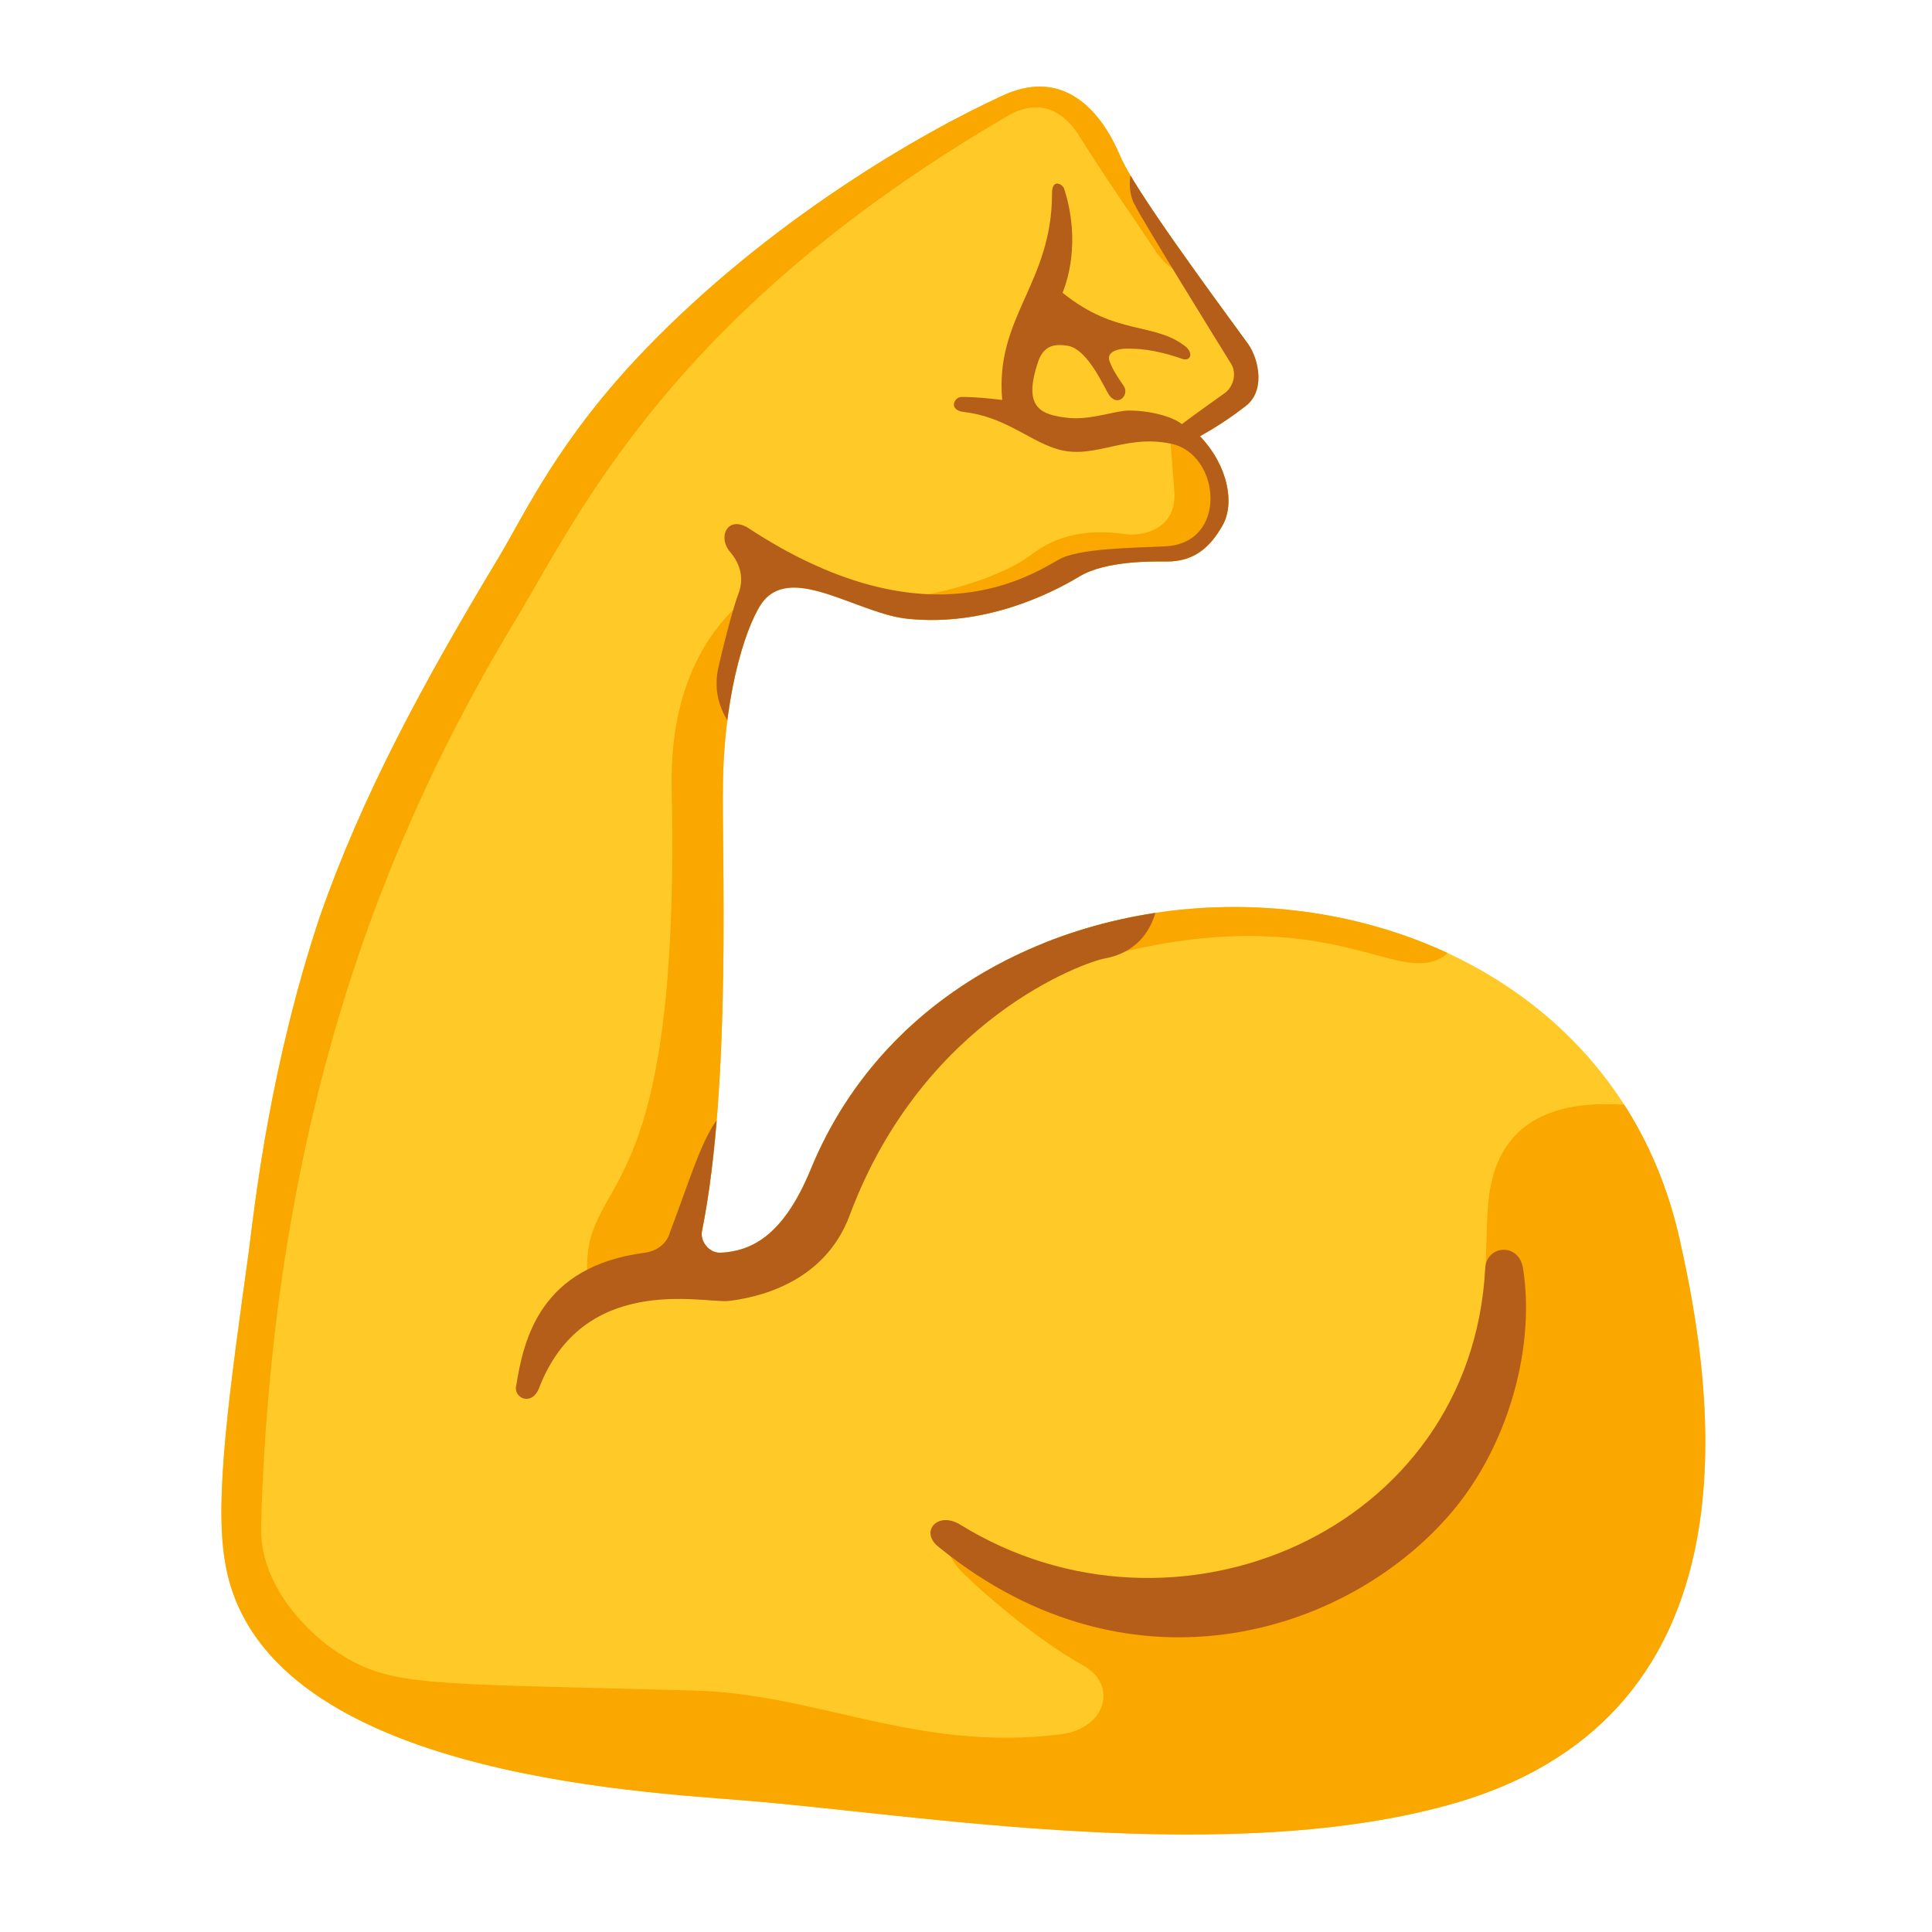
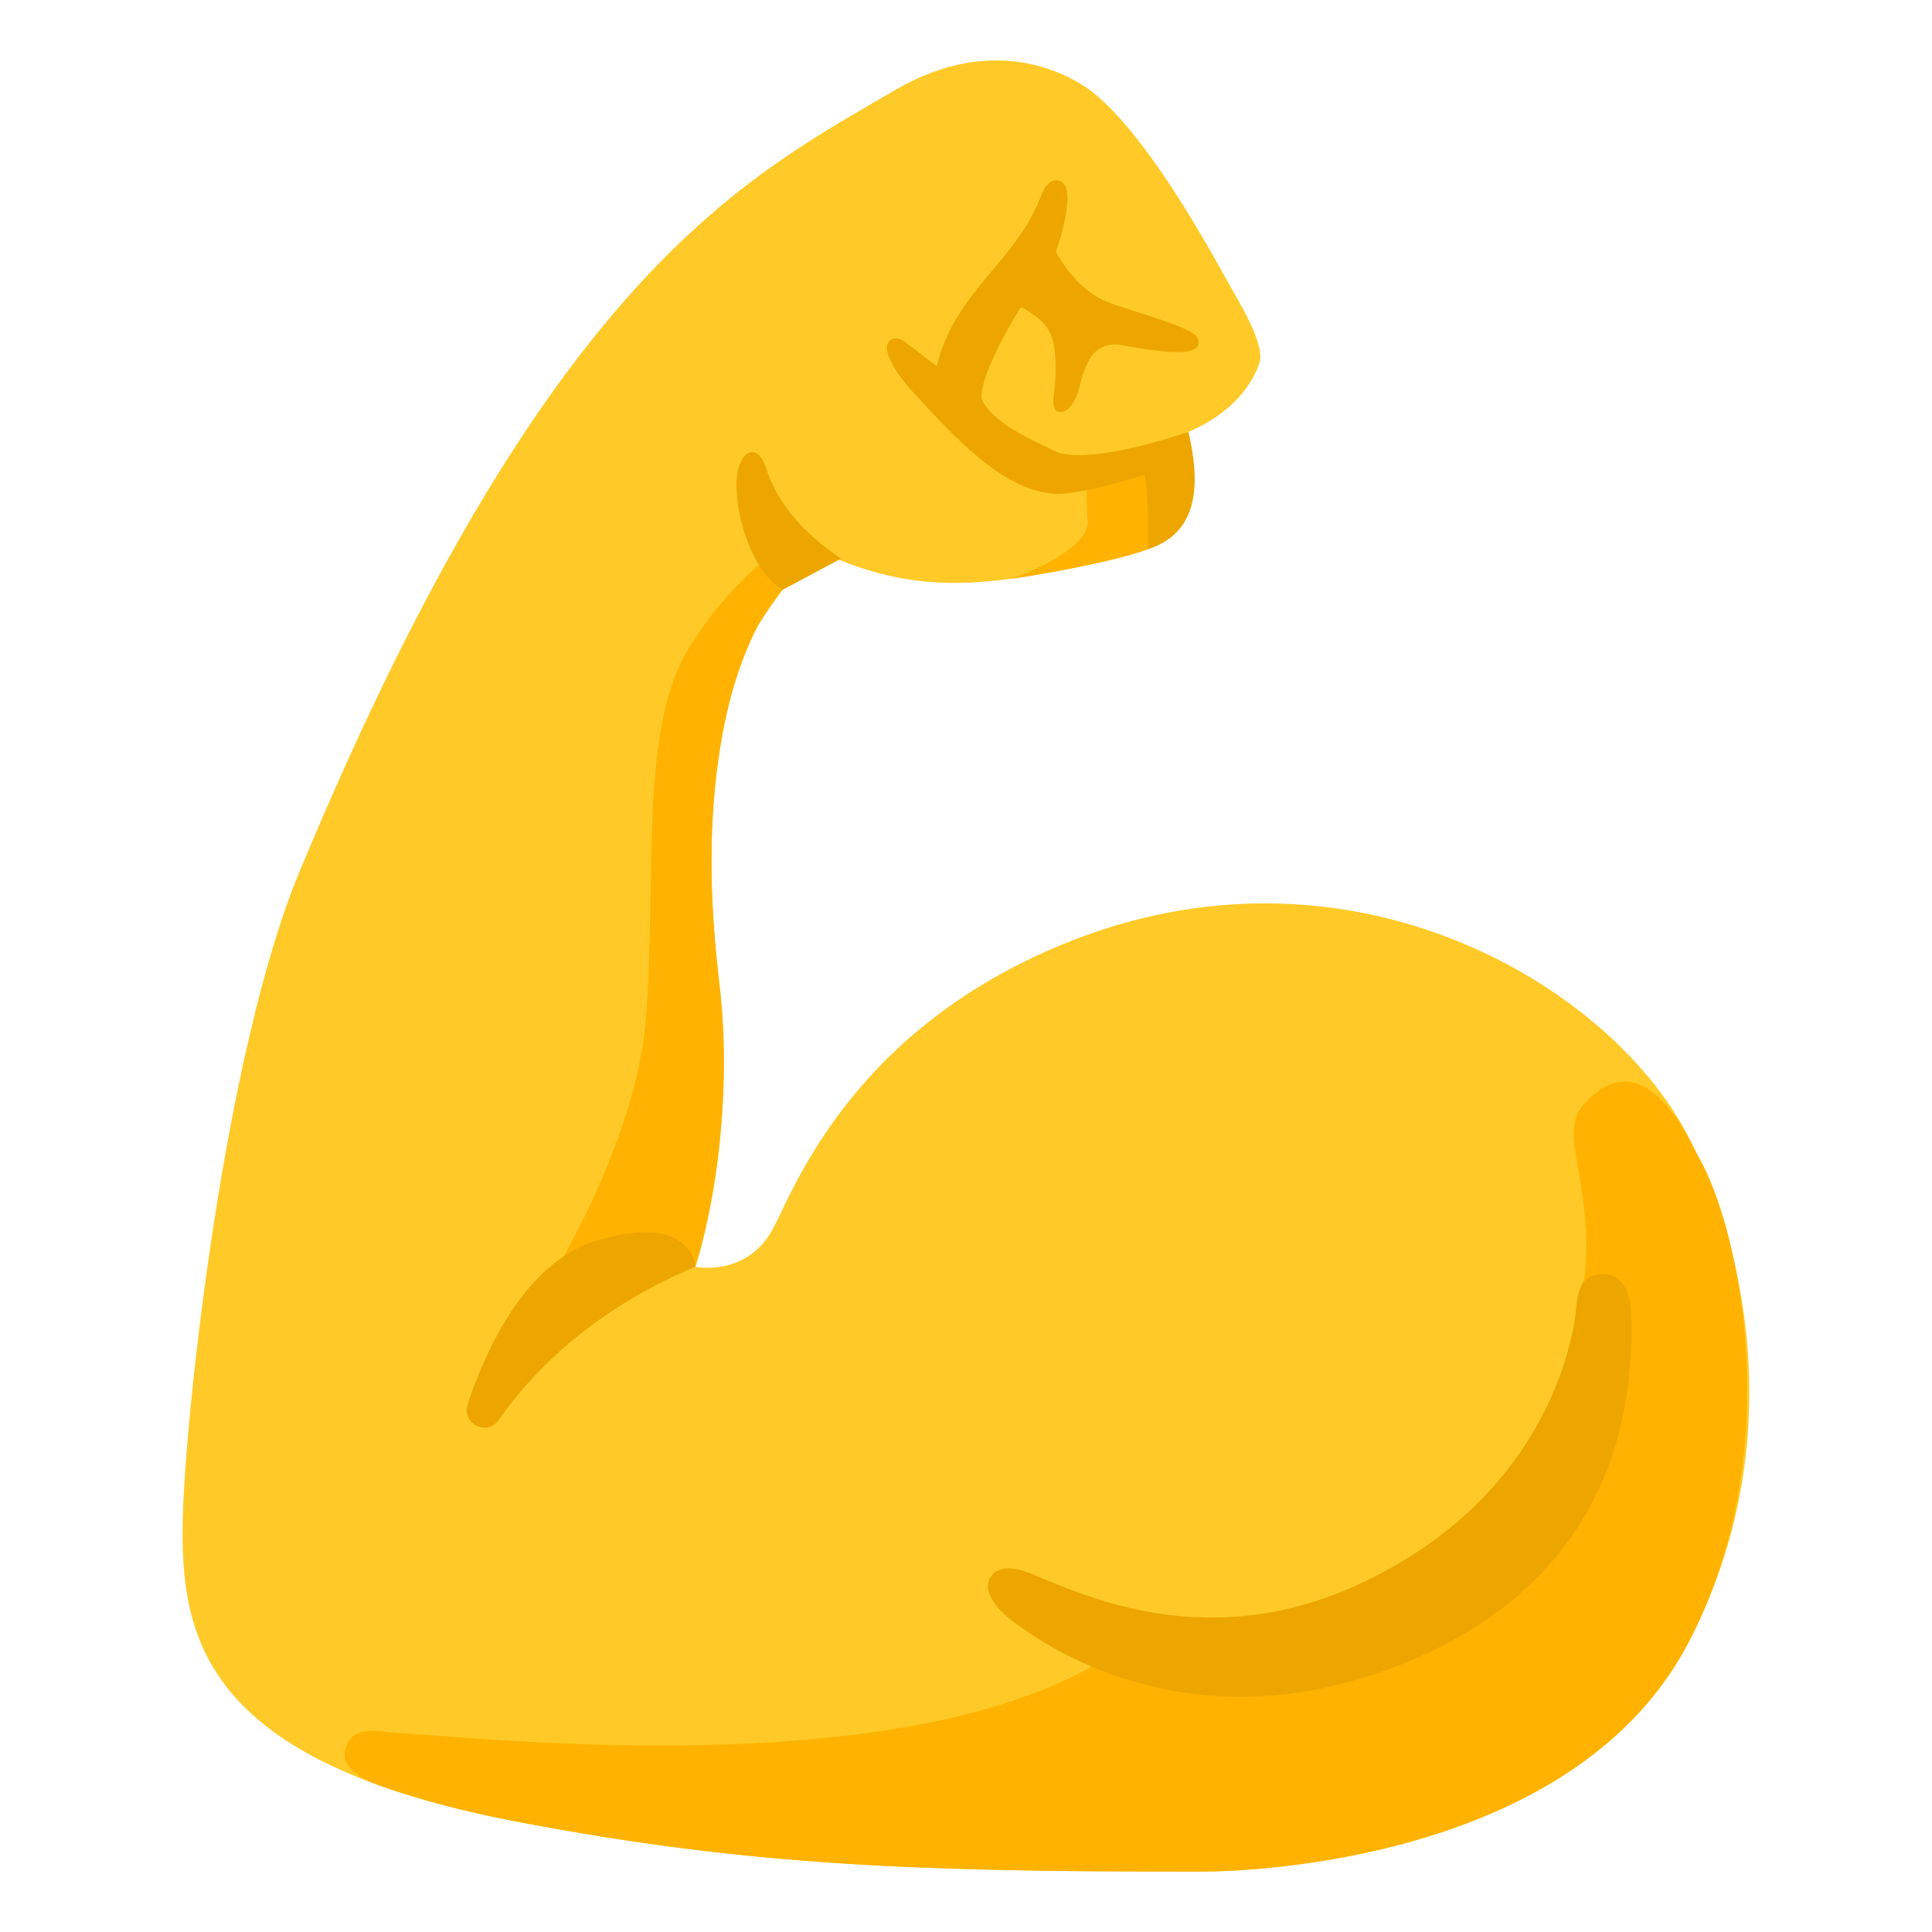
- <svg xmlns="http://www.w3.org/2000/svg" xmlns:xlink="http://www.w3.org/1999/xlink" version="1.1" id="Layer_2_00000098929901989805190940000005256387118696024980_" x="0px" y="0px" viewBox="0 0 128 128" style="enable-background:new 0 0 128 128;" xml:space="preserve">
-   <path style="fill:#FFCA28;" d="M79.5,28.9c1.9,2,2.3,4.5,1.5,5.9c-0.9,1.6-2,2.4-3.7,2.4c-0.7,0-4-0.1-5.8,1  c-2,1.2-6.3,3.3-11.3,2.8c-3.3-0.3-7.6-3.6-9.6-1.2c-1,1.2-2.6,5.7-2.7,12c-0.1,4.4,0.6,19.9-1.4,29.8C46.4,82.3,47,83,47.7,83  c1.9-0.1,4.1-0.9,6-5.5c10.1-24.7,51.5-23.1,57.6,4.7c2.3,10.2,5.4,31.2-14.7,37.2c-14.9,4.4-35.9,0.8-47.1-0.1  c-7-0.6-32.4-1.7-34.6-15.9c-0.7-4.1,0.3-11.2,1.6-20.6c0.4-3.2,1.4-12.2,4.7-22.1C24,52.7,28,45.3,33,37c1.8-3,4-7.9,9.8-13.9  c8.1-8.4,18-14.2,23.7-16.8c4.2-1.9,6.6,1.4,7.7,4c0.9,2.2,6.1,9.2,8.5,12.5c0.7,1,1.2,3.2-0.3,4.2C81,28.1,79.5,28.9,79.5,28.9z" />
+ <svg xmlns="http://www.w3.org/2000/svg" version="1.1" id="emoji_x5F_u1f4aa" x="0px" y="0px" viewBox="0 0 128 128" style="enable-background:new 0 0 128 128;" xml:space="preserve">
  <g>
    <g>
-       <defs>
-         <path id="SVGID_1_" d="M79.5,28.9c1.9,2,2.3,4.5,1.5,5.9c-0.9,1.6-2,2.4-3.7,2.4c-0.7,0-4-0.1-5.8,1c-2,1.2-6.3,3.3-11.3,2.8     c-3.3-0.3-7.6-3.6-9.6-1.2c-1,1.2-2.6,5.7-2.7,12c-0.1,4.4,0.6,19.9-1.4,29.8C46.4,82.3,47,83,47.7,83c1.9-0.1,4.1-0.9,6-5.5     c10.1-24.7,51.5-23.1,57.6,4.7c2.3,10.2,5.4,31.2-14.7,37.2c-14.9,4.4-35.9,0.8-47.1-0.1c-7-0.6-32.4-1.7-34.6-15.9     c-0.7-4.1,0.3-11.2,1.6-20.6c0.4-3.2,1.4-12.2,4.7-22.1C24,52.7,28,45.3,33,37c1.8-3,4-7.9,9.8-13.9c8.1-8.4,18-14.2,23.7-16.8     c4.2-1.9,6.6,1.4,7.7,4c0.9,2.2,6.1,9.2,8.5,12.5c0.7,1,1.2,3.2-0.3,4.2C81,28.1,79.5,28.9,79.5,28.9z" />
-       </defs>
-       <clipPath id="SVGID_00000183245058035239889480000002627788755573784960_">
-         <use xlink:href="#SVGID_1_" style="overflow:visible;" />
-       </clipPath>
-       <g style="clip-path:url(#SVGID_00000183245058035239889480000002627788755573784960_);">
-         <path style="fill:#FAA700;" d="M109.6,73.4c-2.6-0.3-10.3-1.5-11,6.3c-0.4,4.3,0.7,14.5-6.5,20.2s-15.9,9-28.1,3     c-1.1-0.6-1.5-0.2-0.5,1c1,1.1,5.1,4.7,8.2,6.4c2.4,1.3,1.6,4.2-1.4,4.6c-9.6,1.2-16.1-2.7-24.4-2.9c-18.2-0.5-20.1-0.2-23.8-2.7     c0,0-5-3.3-4.8-8.3c0.8-27.5,8.5-46.1,16.9-60c4.1-6.8,10.3-20.4,32.7-33.4C68,7,69.9,6.5,71.5,9c2.2,3.5,3.4,5.1,5.1,7.7     c1.8,2.6,4.5,1.3,4.5,1.3L70.9,1.5L44.3,16.9L16.5,56.5l-5.8,51.9l13.4,12.3l72.1,3.8l20.4-13.5V86.4L109.6,73.4z" />
-         <path style="fill:#FAA700;" d="M58.2,39.7c2.5,0.1,7.7-1.1,10.2-3s5.3-1.4,6.3-1.3c1,0.1,3.3-0.3,3.1-2.9     c-0.2-2.6-0.3-3.8-0.3-3.8l5.8,0.8l1.4,11L62,48.8L58.2,39.7z" />
-         <path style="fill:#FAA700;" d="M50.1,39.1c-1.3,1-5.8,4.3-5.6,13.2c0.6,27.8-5.6,25.4-5.6,31.6c0,2.8,8.7,0,8.7,0l3-15.5     L50.1,39.1z" />
-         <path style="fill:#FAA700;" d="M96.9,61.6c-0.5,0.8-0.9,2.7-4,2.1s-8.7-3.3-19.8-0.3c-4.2,1.1-4.2-1.8-4.2-1.8l15.8-8.7     L96.9,61.6z" />
+       <g>
+         <path style="fill:#FFCA28;" d="M111.68,74.97c-5.35-9.92-22.51-20.1-41.22-12.43c-14.52,5.95-18.09,16.94-19.38,19.1     c-1.76,2.95-5.01,2.29-5.01,2.29c1.93-6.19,2.23-13.72,1.54-19.11c-0.66-5.76-0.65-10.65,0.1-15.32     c0.44-2.73,1.17-5.45,2.43-7.92c0.36-0.71,3.45-5.33,4.51-4.87c3.8,1.63,7.13,2.35,12.37,1.63c2.94-0.4,8.51-1.53,9.53-2.19     c1.26-0.82,1.46-1.35,1.46-1.35c0.46-3.37-1.18-5.56-1.18-5.56s5.09-1,6.6-5.15c0.45-1.24-1.4-4.18-2.07-5.39     c-2.25-4.08-5.57-9.7-8.71-12.38C71.12,5,66.02,2.03,59.28,5.98c-9.8,5.75-22.98,12.11-39.46,51.83     c-4.98,12-7.55,35.92-7.71,42.74c-0.19,8.02,1.36,16.18,22.13,20.14c15.56,2.97,26.88,3.31,45.16,3.31     c5.67,0,25.24-1.53,32.4-15.07C118.39,96.47,116.04,83.06,111.68,74.97z" />
+         <path style="fill:#FFB300;" d="M78.01,34.79c0.36-2.66-0.57-4.56-0.99-5.25l-4.96,1.6c0,0-0.16,1.34,0,3.37     c0.15,2.03-5.04,3.83-5.04,3.83c2.94-0.4,8.51-1.53,9.53-2.19C77.81,35.33,78.01,34.79,78.01,34.79z" />
+         <path style="fill:#EDA600;" d="M79.35,22.4c-0.3-0.79-5.06-1.93-6.36-2.56c-1.36-0.7-2.43-2.01-3.03-3.17l0.05-0.13     c0.01-0.04,1.41-4.03,0.24-4.54c-0.64-0.28-1.12,0.53-1.24,0.87c-1.64,4.48-5.76,6.39-6.94,11.39l-2.05-1.56     c-0.58-0.44-0.92-0.29-1.11-0.09c-0.75,0.82,1.5,3.3,1.53,3.32c2.92,3.17,5.94,6.44,9.25,6.77c1.53,0.16,4.98-0.87,6.14-1.24     c0.21,0.86,0.27,3.18,0.21,4.93c3.54-1.14,3.43-4.57,2.7-7.78c0,0-6.86,2.4-8.97,1.22c-1.99-0.95-3.86-1.85-4.65-3.21     c-0.44-0.76,0.93-3.76,2.52-6.27c2.07,1.07,2.4,2.01,2.27,5.04c-0.09,0.75-0.3,1.89,0.26,1.9c0.83,0.1,1.31-1.29,1.45-2.07     c0.08-0.4,0.52-1.52,0.88-1.85c0.85-0.78,1.7-0.53,2.1-0.45C77.62,23.45,79.78,23.64,79.35,22.4z" />
+         <path style="fill:#FFB300;" d="M47.62,64.81c-0.66-5.76-0.65-10.65,0.1-15.32c0.44-2.73,1.17-5.45,2.43-7.92     c0.36-0.7,3.38-5.23,4.47-4.88l-1.27-1.61c0,0-4.78,2.81-7.88,8.15c-3.09,5.35-1.97,15.05-2.67,24.2     c-0.7,9.14-7.6,19.43-7.6,19.43l10.87-2.94C46.08,83.92,48.93,75.08,47.62,64.81z" />
+       </g>
+       <g>
+         <path style="fill:#EDA600;" d="M33.03,94.09c-0.76,1.08-2.44,0.25-2.05-1.02c0.19-0.61,0.43-1.28,0.73-2.01     c1.44-3.55,3.93-7.64,7.71-8.83c6.4-2.01,6.66,1.69,6.66,1.69C39.94,86.51,35.77,90.19,33.03,94.09z" />
+       </g>
+       <g>
+         <path style="fill:#EDA600;" d="M51.85,39.08c-1.95-1.13-3.06-4.69-3.06-6.93s1.36-3.05,1.98-1.1c0.62,1.95,2.08,4.02,4.95,5.96     L51.85,39.08z" />
      </g>
    </g>
-   </g>
-   <g>
+     <path style="fill:#FFB300;" d="M34.25,120.69c15.56,2.97,26.88,3.31,45.16,3.31c5.67,0,25.24-1.53,32.4-15.07   c6.59-12.46,3.54-27.47,0.69-32.35c-0.44-0.75-3.55-8.07-7.63-3.35c-1.71,1.97,0.86,5.52,0.07,11.68   c-3.38,26.59-29.73,23.59-29.73,23.59c-12.66,10.13-42.91,6.63-49.26,6.28c-0.73-0.04-2.51-0.52-3.03,0.94   c-0.52,1.46,1.28,2.23,2.3,2.6C27.73,119.21,30.71,120.01,34.25,120.69z" />
    <g>
-       <defs>
-         <path id="SVGID_00000058556680189966061950000017401765446221836930_" d="M79.5,28.9c1.9,2,2.3,4.5,1.5,5.9     c-0.9,1.6-2,2.4-3.7,2.4c-0.7,0-4-0.1-5.8,1c-2,1.2-6.3,3.3-11.3,2.8c-3.3-0.3-7.6-3.6-9.6-1.2c-1,1.2-2.6,5.7-2.7,12     c-0.1,4.4,0.6,19.9-1.4,29.8C46.4,82.3,47,83,47.7,83c1.9-0.1,4.1-0.9,6-5.5c10.1-24.7,51.5-23.1,57.6,4.7     c2.3,10.2,5.4,31.2-14.7,37.2c-14.9,4.4-35.9,0.8-47.1-0.1c-7-0.6-32.4-1.7-34.6-15.9c-0.7-4.1,0.3-11.2,1.6-20.6     c0.4-3.2,1.4-12.2,4.7-22.1C24,52.7,28,45.3,33,37c1.8-3,4-7.9,9.8-13.9c8.1-8.4,18-14.2,23.7-16.8c4.2-1.9,6.6,1.4,7.7,4     c0.9,2.2,6.1,9.2,8.5,12.5c0.7,1,1.2,3.2-0.3,4.2C81,28.1,79.5,28.9,79.5,28.9z" />
-       </defs>
-       <clipPath id="SVGID_00000157275148494609592530000004506087046205467580_">
-         <use xlink:href="#SVGID_00000058556680189966061950000017401765446221836930_" style="overflow:visible;" />
-       </clipPath>
-       <g style="clip-path:url(#SVGID_00000157275148494609592530000004506087046205467580_);">
-         <path style="fill:#B55E19;" d="M98.4,84c-0.9,17.5-20.6,25.8-34.8,17c-1.5-0.9-2.7,0.5-1.4,1.5c12.9,10.5,27.6,5.6,34.3-2.7     c3.6-4.5,5.2-10.8,4.4-15.8C100.6,82.3,98.5,82.5,98.4,84z" />
-         <path style="fill:#B55E19;" d="M76.8,59.2c-0.1,0.8-0.4,3.7-3.6,4.3c-1.2,0.2-12,3.9-16.9,17c-1.7,4.6-6.3,5.5-8.1,5.7     c-1.8,0.1-9.6-1.8-12.5,5.8c-0.5,1.2-1.7,0.6-1.5-0.2c0.5-3.1,1.6-7.9,8.5-8.8c0.8-0.1,1.5-0.6,1.7-1.4c1.5-3.9,2.5-7.7,4.1-8.2     c1.7-0.5,23-15.4,23-15.4L76.8,59.2z" />
-         <path style="fill:#B55E19;" d="M48.9,48.8c-0.7-1-1.8-2.4-1.3-4.6c0.5-2.2,1.1-4.3,1.3-4.8s0.5-1.6-0.5-2.8     c-0.9-1-0.2-2.5,1.2-1.6c11.3,7.4,18.1,3.5,20.5,2.1c1.3-0.8,5.2-0.8,7-0.9c4.3-0.1,3.8-6.1,0.5-6.8c-3.3-0.7-5.3,1.3-8,0.2     c-1.6-0.6-3.2-2-5.7-2.3c-1.1-0.1-0.7-1-0.2-1c1,0,1.9,0.1,2.7,0.2c-0.5-5.5,3.3-7.7,3.3-13.7c0-1,0.7-0.6,0.8-0.3     c0.3,0.9,1.1,3.8-0.1,6.9c3.6,2.9,6.1,1.9,8.2,3.6c0.5,0.5,0.2,0.9-0.2,0.8c-2-0.7-3.1-0.7-3.8-0.7c-0.5,0-1.3,0.2-1.1,0.8     s0.7,1.3,0.9,1.6c0.5,0.6-0.3,1.5-0.9,0.7c-0.3-0.4-1.4-3.1-2.8-3.3c-0.7-0.1-1.5-0.1-1.9,1c-1.1,3.2,0.2,3.6,2.1,3.8     c1.5,0.1,3-0.5,3.9-0.5c1.4,0,2.9,0.4,3.5,0.9c0.8-0.6,2.2-1.6,2.9-2.1c0.5-0.4,0.8-1.3,0.3-2c-0.5-0.8-6-9.7-6.3-10.4     c-0.4-0.6-0.6-2.3,0.2-2.8C75.6,10.2,87,25.4,87,25.4l-6.2,13.9L48.9,48.8z" />
-       </g>
+       <path style="fill:#EDA600;" d="M65.62,104.5c0.62-1,2.09-0.49,2.77-0.21c3.91,1.62,12.08,5.36,22.23,0.39    c13.18-6.45,13.81-18.1,13.81-18.1c0.15-1.53,0.54-2.09,1.68-2.17c1.31-0.09,1.87,1.17,1.93,2.26c0.22,4.49,0.09,17.2-14.6,23.36    c-13.65,5.73-23.45-0.35-26.51-2.75C66.21,106.71,65.01,105.49,65.62,104.5z" />
    </g>
  </g>
</svg>
